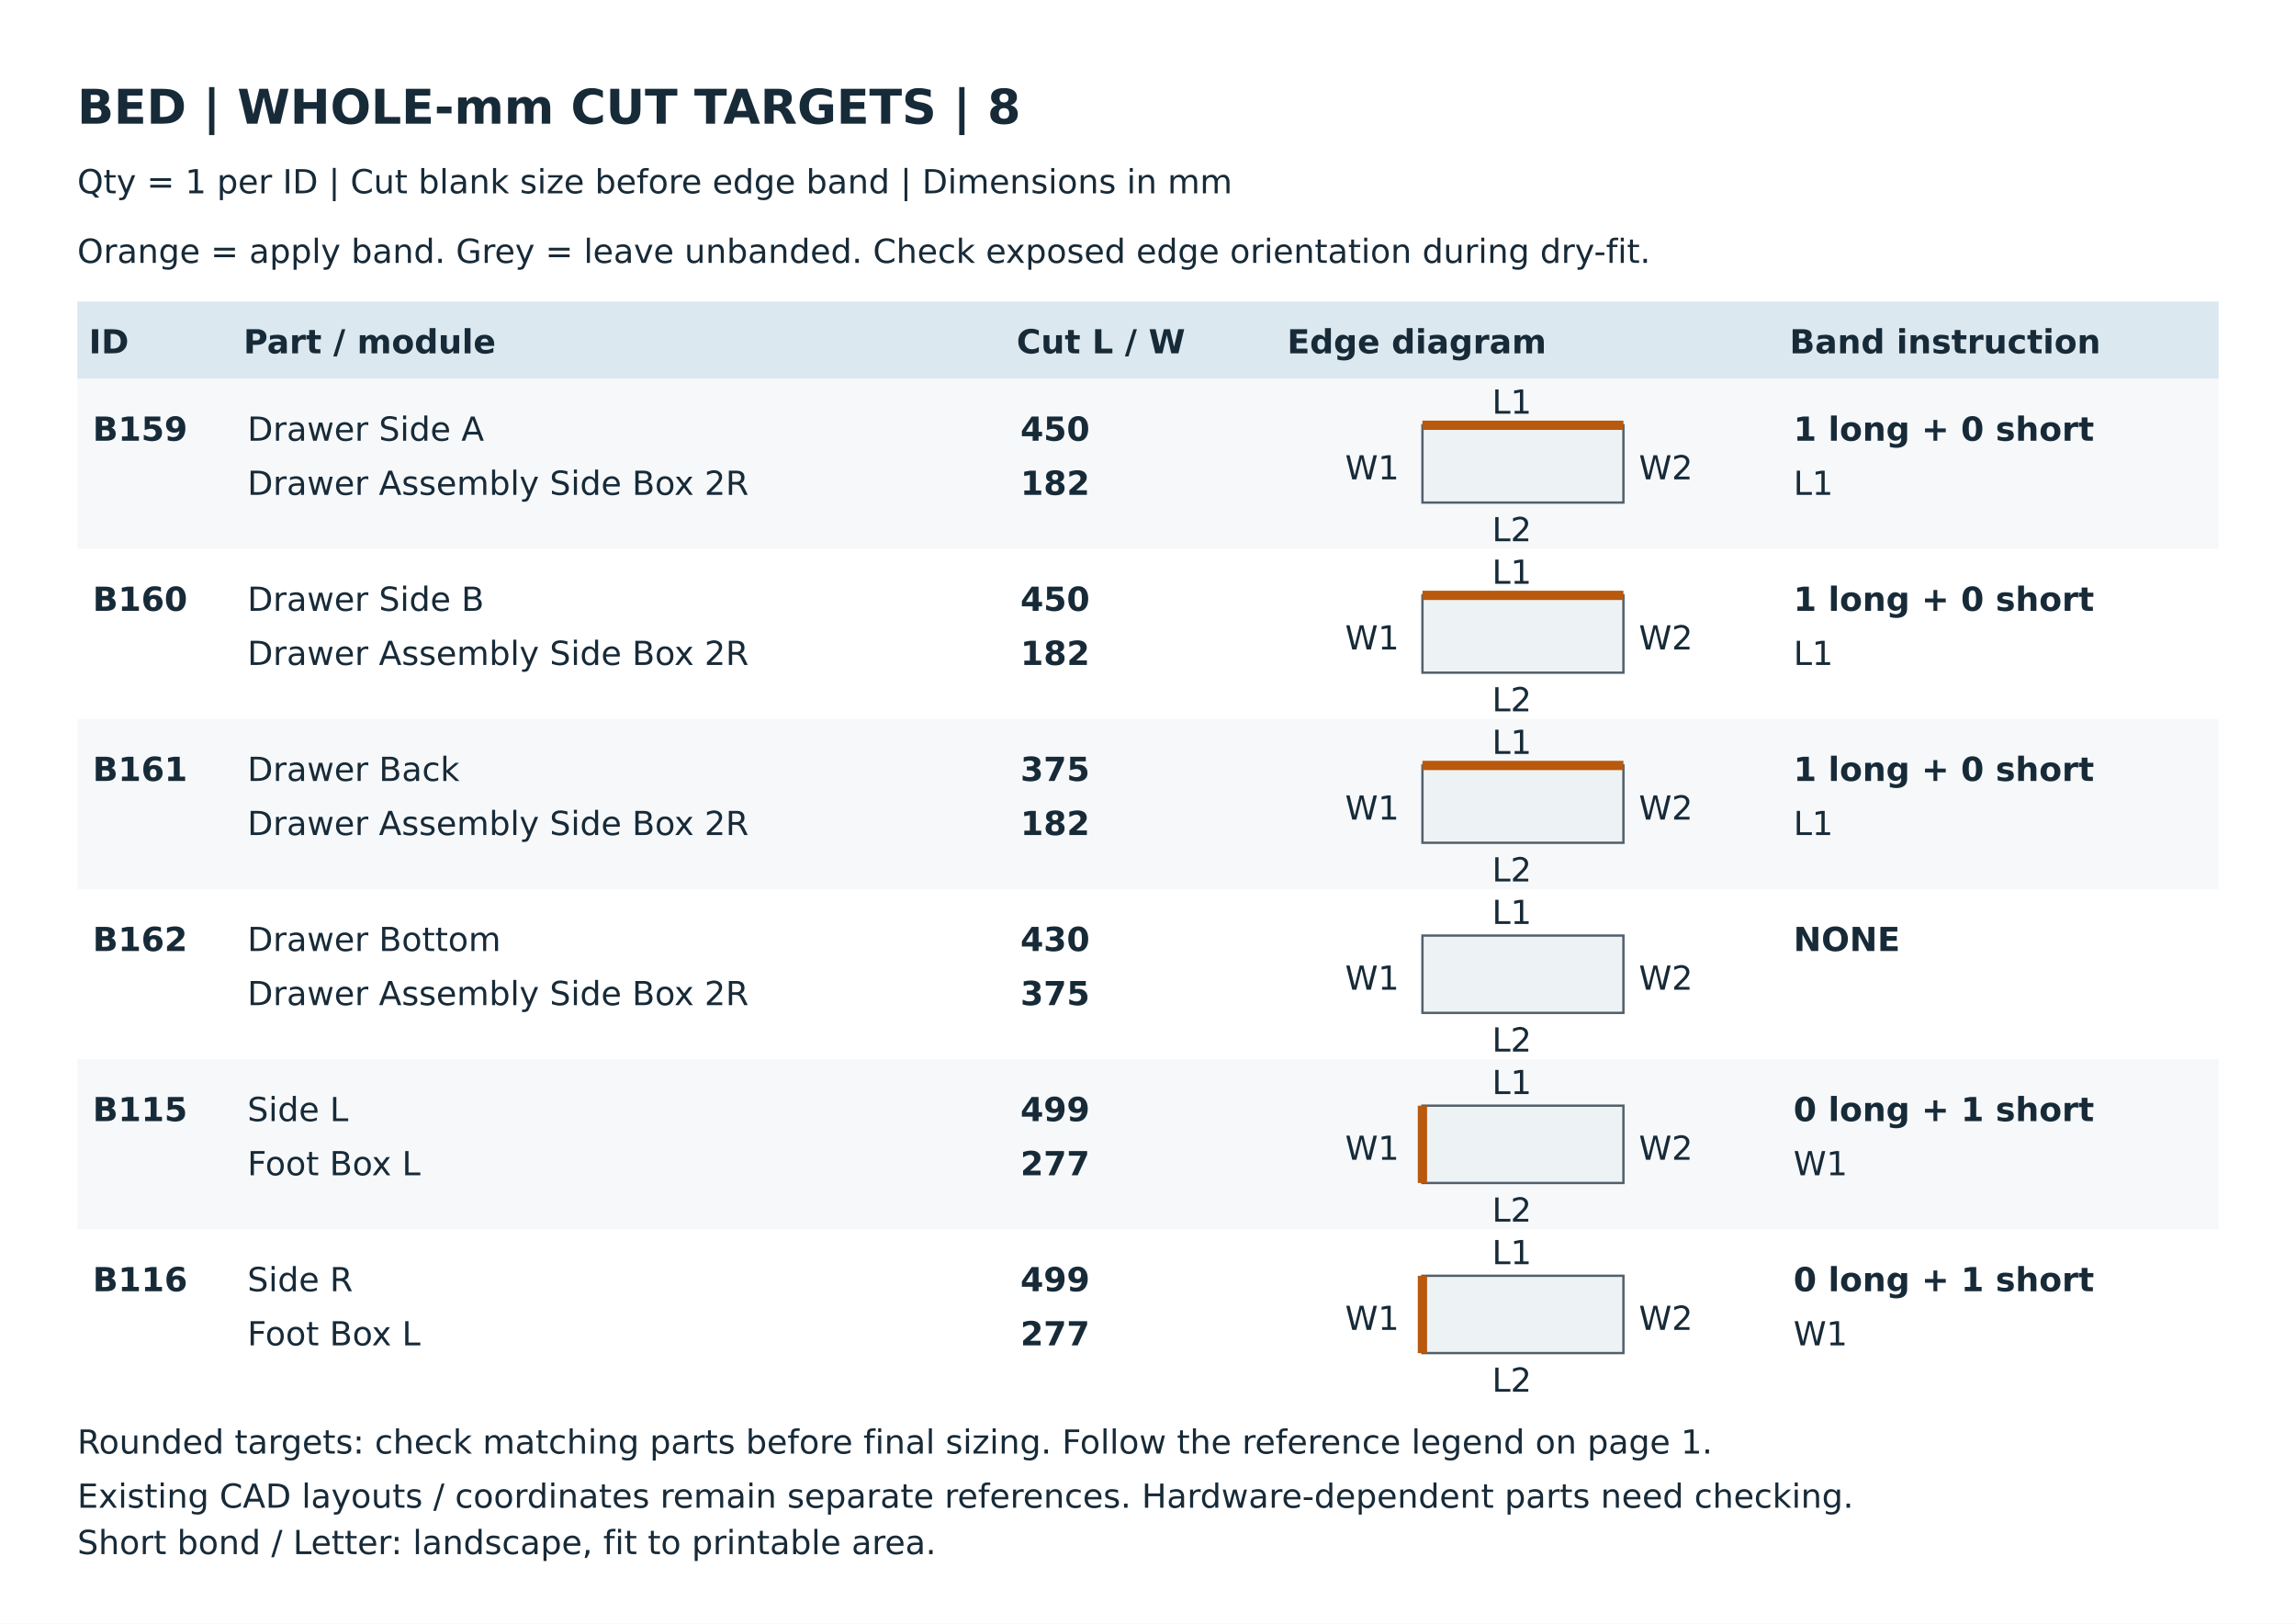
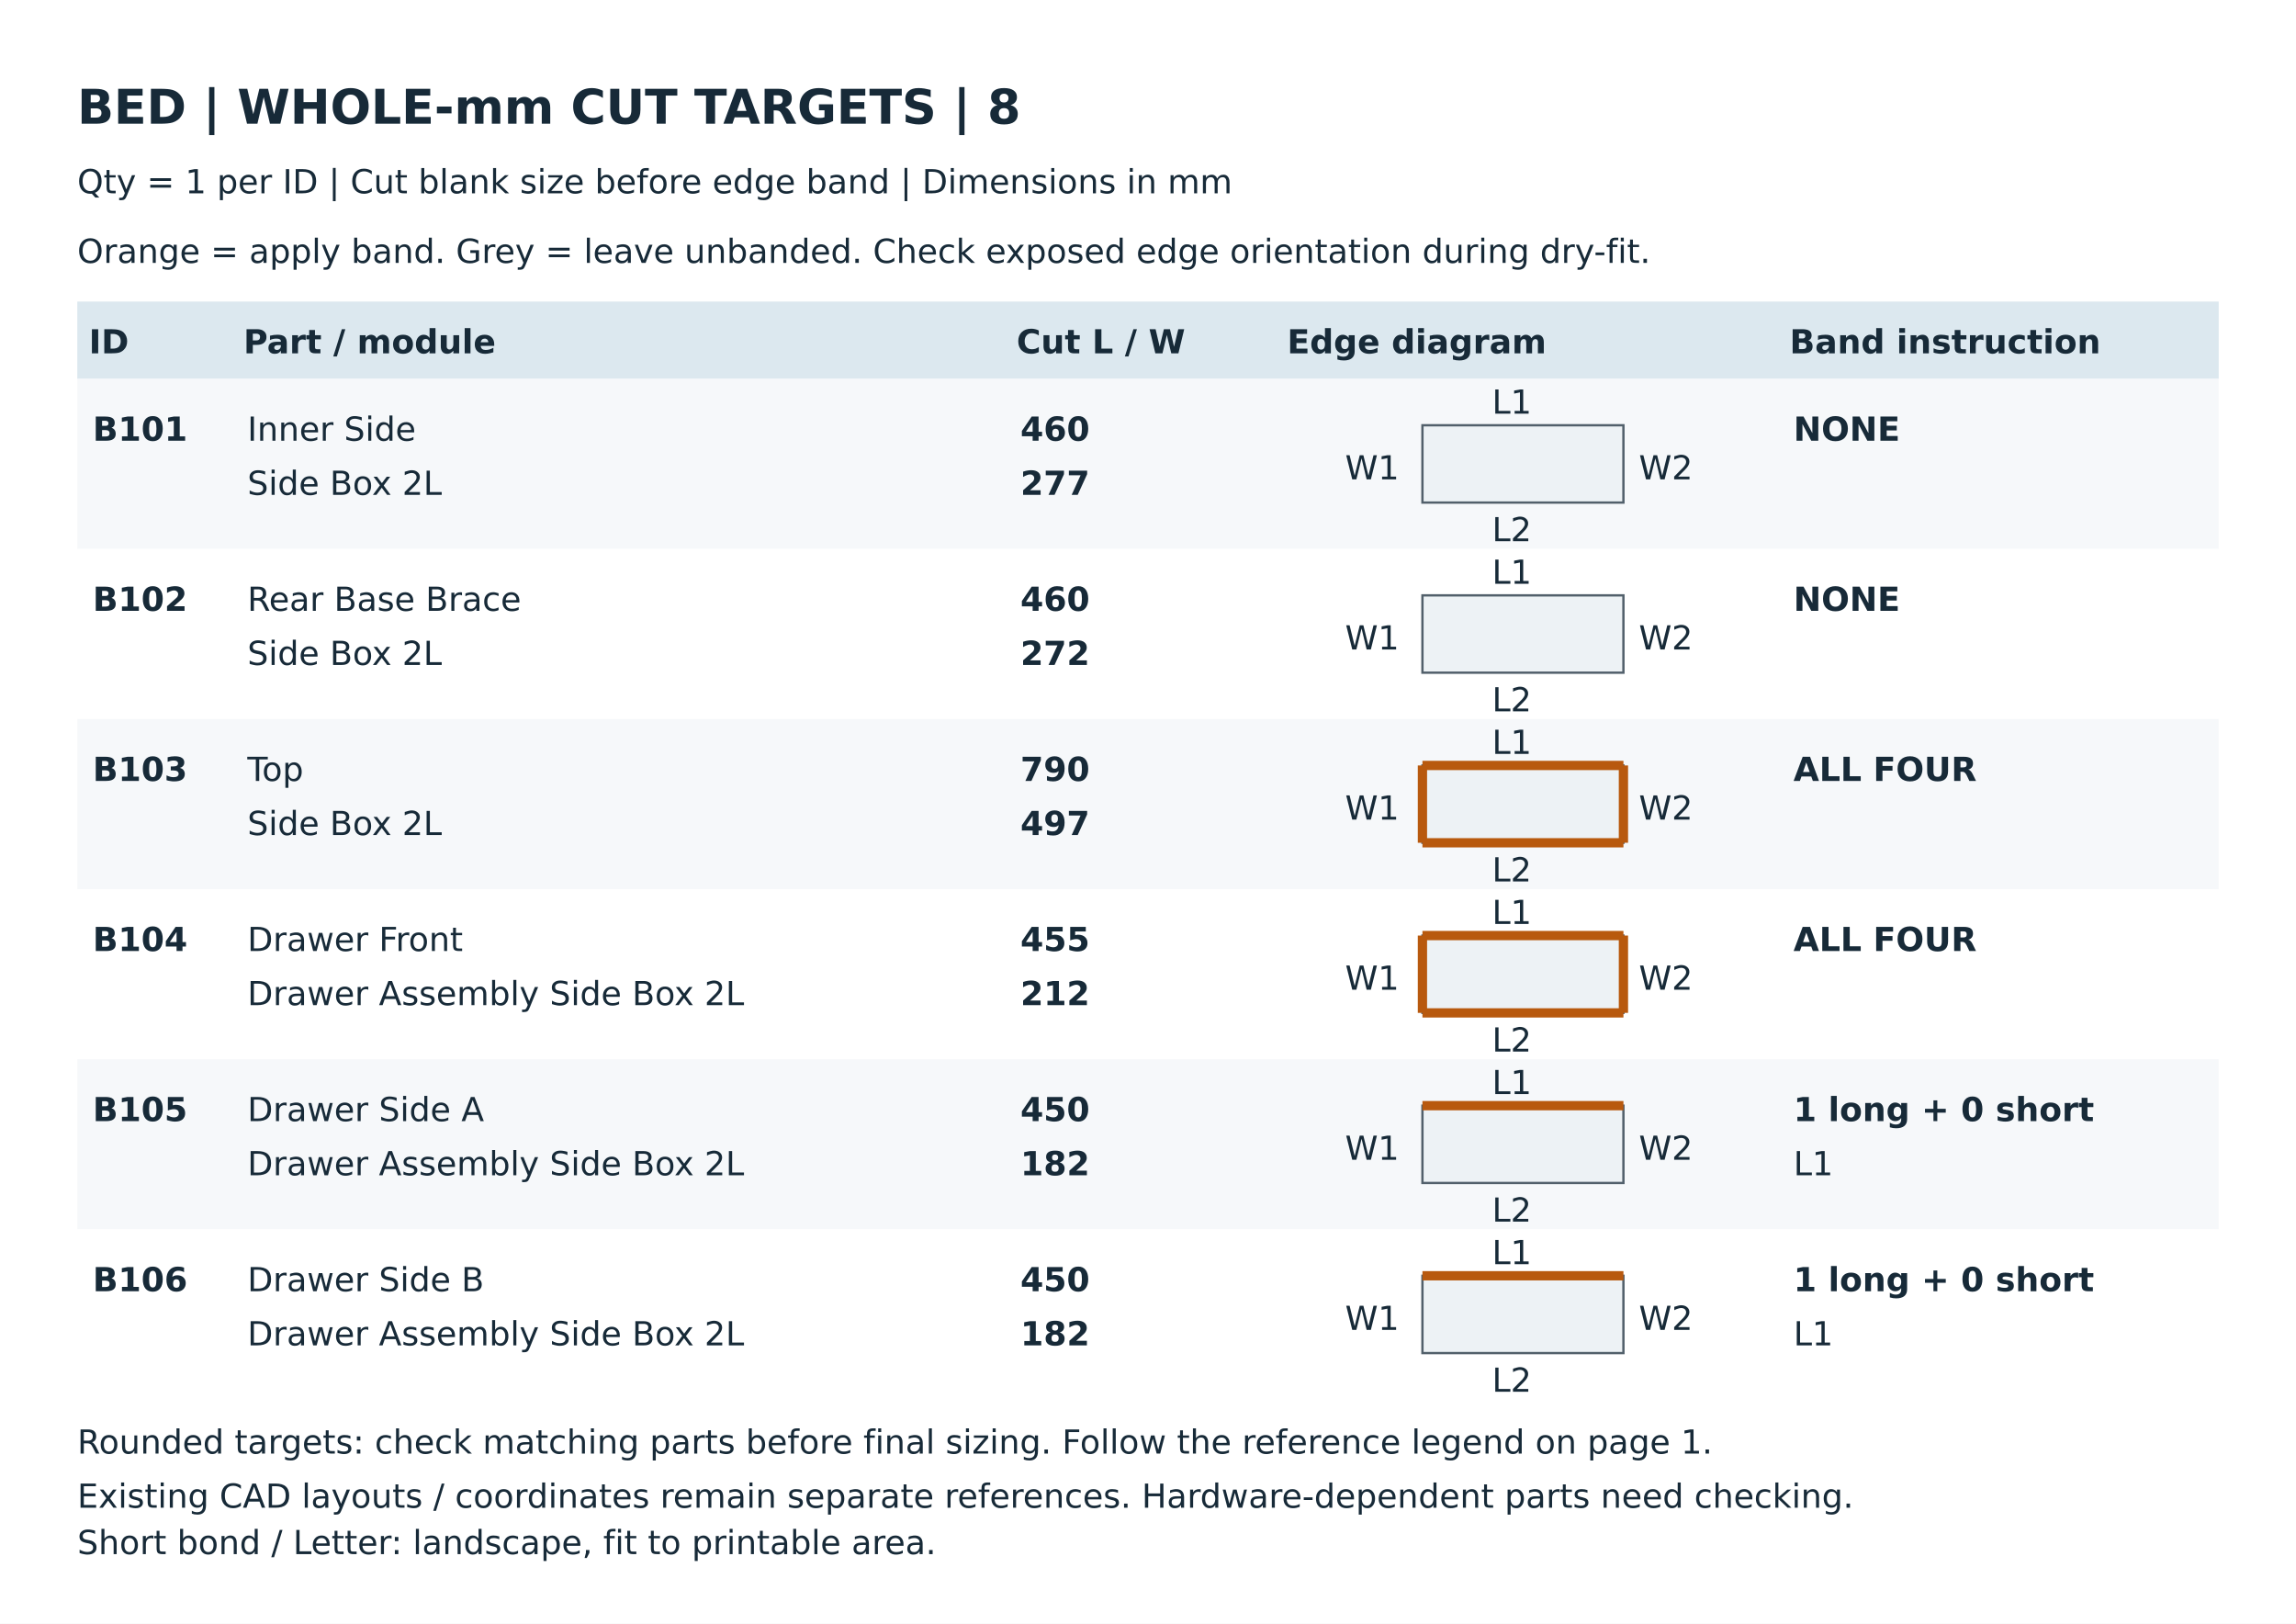
<svg xmlns="http://www.w3.org/2000/svg" width="297mm" height="210mm" viewBox="0 0 297 210">
  <rect width="297" height="210" fill="white" />
  <style>text {font-family:DejaVu Sans,sans-serif;fill:#172a38}</style>
  <text x="10" y="16" font-size="6.2" font-weight="bold">BED | WHOLE-mm CUT TARGETS | 8</text>
  <text x="10" y="25" font-size="4.3">Qty = 1 per ID | Cut blank size before edge band | Dimensions in mm</text>
  <text x="10" y="201" font-size="4.3">Short bond / Letter: landscape, fit to printable area.</text>
  <text x="10" y="34" font-size="4.3">Orange = apply band. Grey = leave unbanded. Check exposed edge orientation during dry-fit.</text>
  <rect x="10" y="39" width="277" height="10" fill="#dce8ef" />
  <text x="11.5" y="45.7" font-size="4.3" font-weight="bold">ID</text>
  <text x="31.5" y="45.7" font-size="4.3" font-weight="bold">Part / module</text>
  <text x="131.5" y="45.7" font-size="4.3" font-weight="bold">Cut L / W</text>
  <text x="166.5" y="45.7" font-size="4.3" font-weight="bold">Edge diagram</text>
  <text x="231.5" y="45.7" font-size="4.3" font-weight="bold">Band instruction</text>
  <rect x="10" y="49" width="277" height="22" fill="#f6f8fa" />
-   <text x="12" y="57" font-size="4.3" font-weight="bold">B159</text>
-   <text x="32" y="57" font-size="4.3">Drawer Side A</text>
-   <text x="32" y="64" font-size="4.3">Drawer Assembly Side Box 2R</text>
-   <text x="132" y="57" font-size="4.3" font-weight="bold">450</text>
-   <text x="132" y="64" font-size="4.3" font-weight="bold">182</text>
+   <text x="12" y="57" font-size="4.3" font-weight="bold">B101</text>
+   <text x="32" y="57" font-size="4.3">Inner Side</text>
+   <text x="32" y="64" font-size="4.3">Side Box 2L</text>
+   <text x="132" y="57" font-size="4.3" font-weight="bold">460</text>
+   <text x="132" y="64" font-size="4.3" font-weight="bold">277</text>
  <rect x="184" y="55" width="26" height="10" fill="#edf2f5" stroke="#52606b" stroke-width=".3" />
-   <path d="M184 55 L210 55" stroke="#b8590e" stroke-width="1.2" />
  <text x="193" y="53.5" font-size="4.3">L1</text>
  <text x="193" y="70" font-size="4.3">L2</text>
  <text x="174" y="62" font-size="4.3">W1</text>
  <text x="212" y="62" font-size="4.3">W2</text>
-   <text x="232" y="57" font-size="4.3" font-weight="bold">1 long + 0 short</text>
-   <text x="232" y="64" font-size="4.3">L1</text>
+   <text x="232" y="57" font-size="4.3" font-weight="bold">NONE</text>
+   <text x="232" y="64" font-size="4.3" />
  <rect x="10" y="71" width="277" height="22" fill="white" />
-   <text x="12" y="79" font-size="4.3" font-weight="bold">B160</text>
-   <text x="32" y="79" font-size="4.3">Drawer Side B</text>
-   <text x="32" y="86" font-size="4.3">Drawer Assembly Side Box 2R</text>
-   <text x="132" y="79" font-size="4.3" font-weight="bold">450</text>
-   <text x="132" y="86" font-size="4.3" font-weight="bold">182</text>
+   <text x="12" y="79" font-size="4.3" font-weight="bold">B102</text>
+   <text x="32" y="79" font-size="4.3">Rear Base Brace</text>
+   <text x="32" y="86" font-size="4.3">Side Box 2L</text>
+   <text x="132" y="79" font-size="4.3" font-weight="bold">460</text>
+   <text x="132" y="86" font-size="4.3" font-weight="bold">272</text>
  <rect x="184" y="77" width="26" height="10" fill="#edf2f5" stroke="#52606b" stroke-width=".3" />
-   <path d="M184 77 L210 77" stroke="#b8590e" stroke-width="1.2" />
  <text x="193" y="75.5" font-size="4.3">L1</text>
  <text x="193" y="92" font-size="4.3">L2</text>
  <text x="174" y="84" font-size="4.3">W1</text>
  <text x="212" y="84" font-size="4.3">W2</text>
-   <text x="232" y="79" font-size="4.3" font-weight="bold">1 long + 0 short</text>
-   <text x="232" y="86" font-size="4.3">L1</text>
+   <text x="232" y="79" font-size="4.3" font-weight="bold">NONE</text>
+   <text x="232" y="86" font-size="4.3" />
  <rect x="10" y="93" width="277" height="22" fill="#f6f8fa" />
-   <text x="12" y="101" font-size="4.3" font-weight="bold">B161</text>
-   <text x="32" y="101" font-size="4.3">Drawer Back</text>
-   <text x="32" y="108" font-size="4.3">Drawer Assembly Side Box 2R</text>
-   <text x="132" y="101" font-size="4.3" font-weight="bold">375</text>
-   <text x="132" y="108" font-size="4.3" font-weight="bold">182</text>
+   <text x="12" y="101" font-size="4.3" font-weight="bold">B103</text>
+   <text x="32" y="101" font-size="4.3">Top</text>
+   <text x="32" y="108" font-size="4.3">Side Box 2L</text>
+   <text x="132" y="101" font-size="4.3" font-weight="bold">790</text>
+   <text x="132" y="108" font-size="4.3" font-weight="bold">497</text>
  <rect x="184" y="99" width="26" height="10" fill="#edf2f5" stroke="#52606b" stroke-width=".3" />
  <path d="M184 99 L210 99" stroke="#b8590e" stroke-width="1.2" />
+   <path d="M184 109 L210 109" stroke="#b8590e" stroke-width="1.2" />
+   <path d="M184 99 L184 109" stroke="#b8590e" stroke-width="1.2" />
+   <path d="M210 99 L210 109" stroke="#b8590e" stroke-width="1.2" />
  <text x="193" y="97.5" font-size="4.3">L1</text>
  <text x="193" y="114" font-size="4.3">L2</text>
  <text x="174" y="106" font-size="4.3">W1</text>
  <text x="212" y="106" font-size="4.3">W2</text>
-   <text x="232" y="101" font-size="4.3" font-weight="bold">1 long + 0 short</text>
-   <text x="232" y="108" font-size="4.3">L1</text>
+   <text x="232" y="101" font-size="4.3" font-weight="bold">ALL FOUR</text>
  <rect x="10" y="115" width="277" height="22" fill="white" />
-   <text x="12" y="123" font-size="4.3" font-weight="bold">B162</text>
-   <text x="32" y="123" font-size="4.3">Drawer Bottom</text>
-   <text x="32" y="130" font-size="4.3">Drawer Assembly Side Box 2R</text>
-   <text x="132" y="123" font-size="4.3" font-weight="bold">430</text>
-   <text x="132" y="130" font-size="4.3" font-weight="bold">375</text>
+   <text x="12" y="123" font-size="4.3" font-weight="bold">B104</text>
+   <text x="32" y="123" font-size="4.3">Drawer Front</text>
+   <text x="32" y="130" font-size="4.3">Drawer Assembly Side Box 2L</text>
+   <text x="132" y="123" font-size="4.3" font-weight="bold">455</text>
+   <text x="132" y="130" font-size="4.3" font-weight="bold">212</text>
  <rect x="184" y="121" width="26" height="10" fill="#edf2f5" stroke="#52606b" stroke-width=".3" />
+   <path d="M184 121 L210 121" stroke="#b8590e" stroke-width="1.2" />
+   <path d="M184 131 L210 131" stroke="#b8590e" stroke-width="1.2" />
+   <path d="M184 121 L184 131" stroke="#b8590e" stroke-width="1.2" />
+   <path d="M210 121 L210 131" stroke="#b8590e" stroke-width="1.2" />
  <text x="193" y="119.5" font-size="4.3">L1</text>
  <text x="193" y="136" font-size="4.3">L2</text>
  <text x="174" y="128" font-size="4.3">W1</text>
  <text x="212" y="128" font-size="4.3">W2</text>
-   <text x="232" y="123" font-size="4.3" font-weight="bold">NONE</text>
-   <text x="232" y="130" font-size="4.3" />
+   <text x="232" y="123" font-size="4.3" font-weight="bold">ALL FOUR</text>
  <rect x="10" y="137" width="277" height="22" fill="#f6f8fa" />
-   <text x="12" y="145" font-size="4.3" font-weight="bold">B115</text>
-   <text x="32" y="145" font-size="4.3">Side L</text>
-   <text x="32" y="152" font-size="4.3">Foot Box L</text>
-   <text x="132" y="145" font-size="4.3" font-weight="bold">499</text>
-   <text x="132" y="152" font-size="4.3" font-weight="bold">277</text>
+   <text x="12" y="145" font-size="4.3" font-weight="bold">B105</text>
+   <text x="32" y="145" font-size="4.3">Drawer Side A</text>
+   <text x="32" y="152" font-size="4.3">Drawer Assembly Side Box 2L</text>
+   <text x="132" y="145" font-size="4.3" font-weight="bold">450</text>
+   <text x="132" y="152" font-size="4.3" font-weight="bold">182</text>
  <rect x="184" y="143" width="26" height="10" fill="#edf2f5" stroke="#52606b" stroke-width=".3" />
-   <path d="M184 143 L184 153" stroke="#b8590e" stroke-width="1.2" />
+   <path d="M184 143 L210 143" stroke="#b8590e" stroke-width="1.2" />
  <text x="193" y="141.5" font-size="4.3">L1</text>
  <text x="193" y="158" font-size="4.3">L2</text>
  <text x="174" y="150" font-size="4.3">W1</text>
  <text x="212" y="150" font-size="4.3">W2</text>
-   <text x="232" y="145" font-size="4.3" font-weight="bold">0 long + 1 short</text>
-   <text x="232" y="152" font-size="4.3">W1</text>
+   <text x="232" y="145" font-size="4.3" font-weight="bold">1 long + 0 short</text>
+   <text x="232" y="152" font-size="4.3">L1</text>
  <rect x="10" y="159" width="277" height="22" fill="white" />
-   <text x="12" y="167" font-size="4.3" font-weight="bold">B116</text>
-   <text x="32" y="167" font-size="4.3">Side R</text>
-   <text x="32" y="174" font-size="4.3">Foot Box L</text>
-   <text x="132" y="167" font-size="4.3" font-weight="bold">499</text>
-   <text x="132" y="174" font-size="4.3" font-weight="bold">277</text>
+   <text x="12" y="167" font-size="4.3" font-weight="bold">B106</text>
+   <text x="32" y="167" font-size="4.3">Drawer Side B</text>
+   <text x="32" y="174" font-size="4.3">Drawer Assembly Side Box 2L</text>
+   <text x="132" y="167" font-size="4.3" font-weight="bold">450</text>
+   <text x="132" y="174" font-size="4.3" font-weight="bold">182</text>
  <rect x="184" y="165" width="26" height="10" fill="#edf2f5" stroke="#52606b" stroke-width=".3" />
-   <path d="M184 165 L184 175" stroke="#b8590e" stroke-width="1.2" />
+   <path d="M184 165 L210 165" stroke="#b8590e" stroke-width="1.2" />
  <text x="193" y="163.5" font-size="4.3">L1</text>
  <text x="193" y="180" font-size="4.3">L2</text>
  <text x="174" y="172" font-size="4.3">W1</text>
  <text x="212" y="172" font-size="4.3">W2</text>
-   <text x="232" y="167" font-size="4.3" font-weight="bold">0 long + 1 short</text>
-   <text x="232" y="174" font-size="4.3">W1</text>
+   <text x="232" y="167" font-size="4.3" font-weight="bold">1 long + 0 short</text>
+   <text x="232" y="174" font-size="4.3">L1</text>
  <text x="10" y="188" font-size="4.3">Rounded targets: check matching parts before final sizing. Follow the reference legend on page 1.</text>
  <text x="10" y="195" font-size="4.3">Existing CAD layouts / coordinates remain separate references. Hardware-dependent parts need checking.</text>
</svg>
